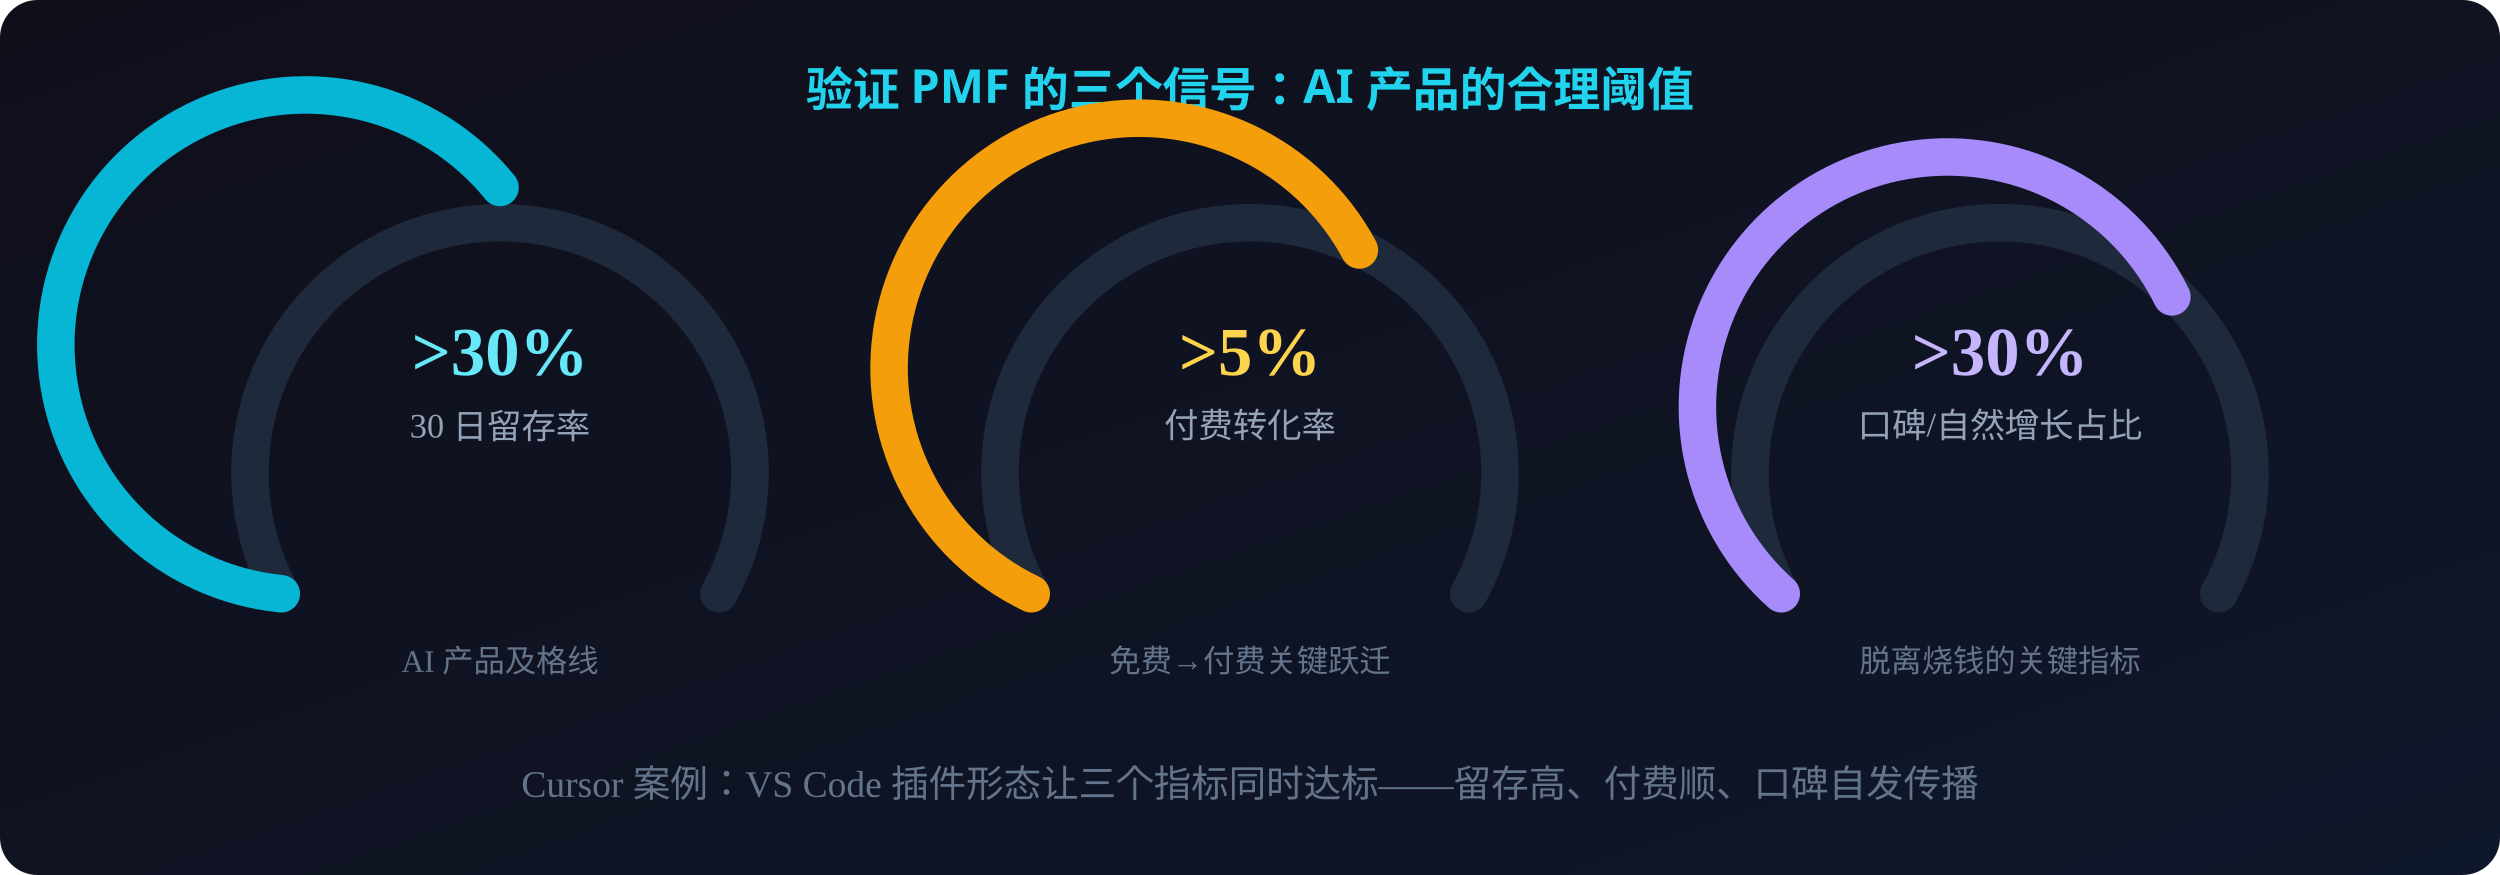
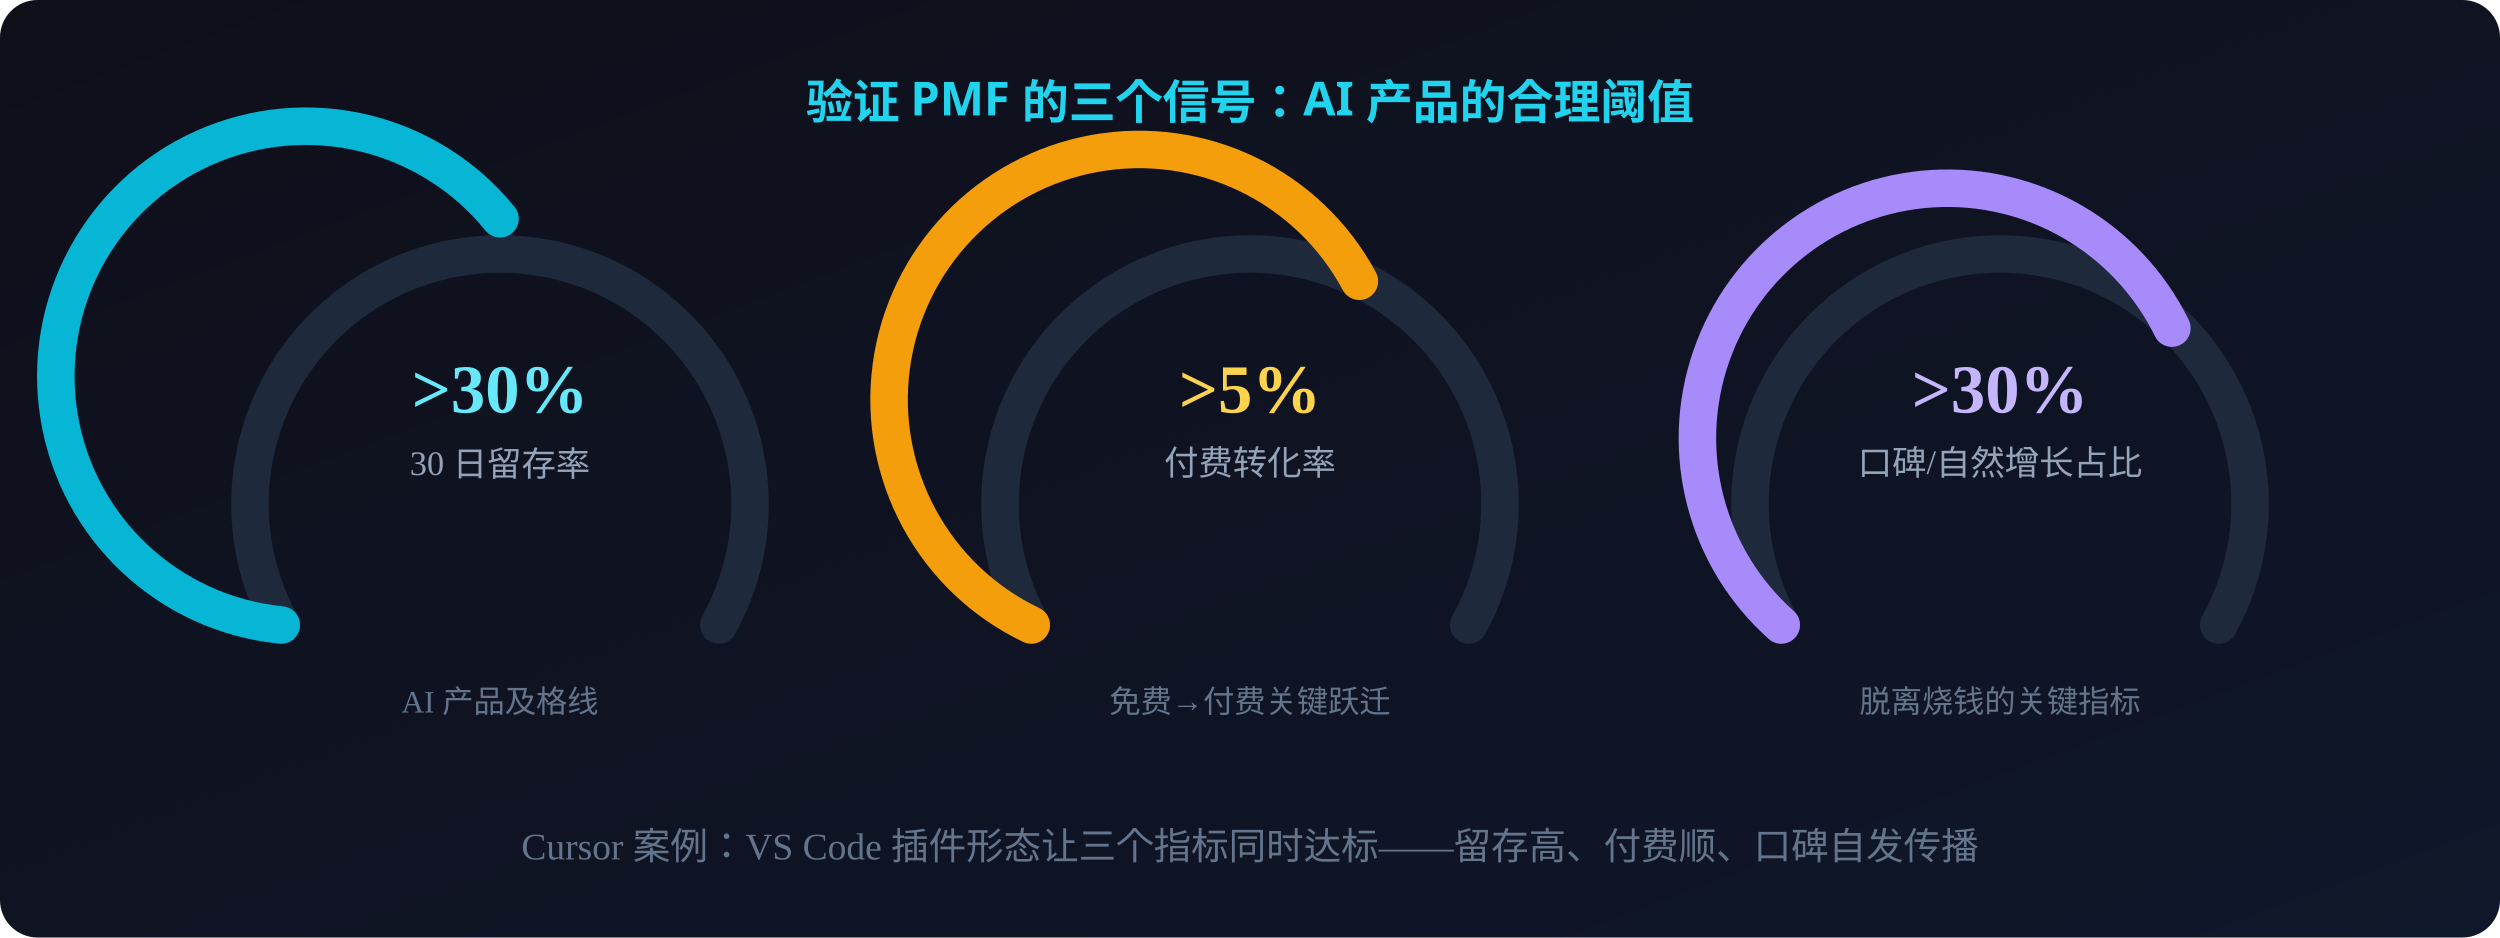
- <svg xmlns="http://www.w3.org/2000/svg" viewBox="0 0 800 280" fill="none">
+ <svg xmlns="http://www.w3.org/2000/svg" viewBox="0 0 800 300" fill="none">
  <defs>
    <linearGradient id="bg" x1="0" y1="0" x2="1" y2="1">
      <stop offset="0%" stop-color="#0f0f1a" />
      <stop offset="100%" stop-color="#0f172a" />
    </linearGradient>
  </defs>
-   <rect width="800" height="280" rx="12" fill="url(#bg)" />
-   <text x="400" y="34" text-anchor="middle" fill="#22d3ee" font-size="15" font-family="sans-serif" font-weight="600">验证 PMF 的三个信号：AI 产品的合理阈值</text>
-   <g transform="translate(160, 140)">
+   <rect width="800" height="300" rx="12" fill="url(#bg)" />
+   <text x="400" y="38" text-anchor="middle" fill="#22d3ee" font-size="15" font-family="sans-serif" font-weight="600">验证 PMF 的三个信号：AI 产品的合理阈值</text>
+   <g transform="translate(160, 150)">
    <path d="M-70,50 A80,80 0 1,1 70,50" fill="none" stroke="#1e293b" stroke-width="12" stroke-linecap="round" />
    <path d="M-70,50 A80,80 0 1,1 0,-80" fill="none" stroke="#06b6d4" stroke-width="12" stroke-linecap="round" />
-     <text x="0" y="-20" text-anchor="middle" fill="#67e8f9" font-size="22" font-weight="700">&gt;30%</text>
-     <text x="0" y="0" text-anchor="middle" fill="#94a3b8" font-size="11">30 日留存率</text>
-     <text x="0" y="75" text-anchor="middle" fill="#64748b" font-size="10">AI 产品及格线</text>
+     <text x="0" y="-18" text-anchor="middle" fill="#67e8f9" font-size="22" font-weight="700">&gt;30%</text>
+     <text x="0" y="2" text-anchor="middle" fill="#94a3b8" font-size="11">30 日留存率</text>
+     <text x="0" y="78" text-anchor="middle" fill="#64748b" font-size="10">AI 产品及格线</text>
  </g>
-   <g transform="translate(400, 140)">
+   <g transform="translate(400, 150)">
    <path d="M-70,50 A80,80 0 1,1 70,50" fill="none" stroke="#1e293b" stroke-width="12" stroke-linecap="round" />
    <path d="M-70,50 A80,80 0 1,1 35,-60" fill="none" stroke="#f59e0b" stroke-width="12" stroke-linecap="round" />
-     <text x="0" y="-20" text-anchor="middle" fill="#fcd34d" font-size="22" font-weight="700">&gt;5%</text>
-     <text x="0" y="0" text-anchor="middle" fill="#94a3b8" font-size="11">付费转化率</text>
-     <text x="0" y="75" text-anchor="middle" fill="#64748b" font-size="10">免费→付费关键跃迁</text>
+     <text x="0" y="-18" text-anchor="middle" fill="#fcd34d" font-size="22" font-weight="700">&gt;5%</text>
+     <text x="0" y="2" text-anchor="middle" fill="#94a3b8" font-size="11">付费转化率</text>
+     <text x="0" y="78" text-anchor="middle" fill="#64748b" font-size="10">免费→付费关键跃迁</text>
  </g>
-   <g transform="translate(640, 140)">
+   <g transform="translate(640, 150)">
    <path d="M-70,50 A80,80 0 1,1 70,50" fill="none" stroke="#1e293b" stroke-width="12" stroke-linecap="round" />
    <path d="M-70,50 A80,80 0 1,1 55,-45" fill="none" stroke="#a78bfa" stroke-width="12" stroke-linecap="round" />
-     <text x="0" y="-20" text-anchor="middle" fill="#c4b5fd" font-size="22" font-weight="700">&gt;30%</text>
-     <text x="0" y="0" text-anchor="middle" fill="#94a3b8" font-size="11">口碑/自然增长占比</text>
-     <text x="0" y="75" text-anchor="middle" fill="#64748b" font-size="10">脱离烧钱的关键指标</text>
+     <text x="0" y="-18" text-anchor="middle" fill="#c4b5fd" font-size="22" font-weight="700">&gt;30%</text>
+     <text x="0" y="2" text-anchor="middle" fill="#94a3b8" font-size="11">口碑/自然增长占比</text>
+     <text x="0" y="78" text-anchor="middle" fill="#64748b" font-size="10">脱离烧钱的关键指标</text>
  </g>
-   <text x="400" y="255" text-anchor="middle" fill="#64748b" font-size="12">Cursor 案例：VS Code 插件形态让三个指标同时达标——留存高、付费顺、口碑自发传播</text>
+   <text x="400" y="275" text-anchor="middle" fill="#64748b" font-size="12">Cursor 案例：VS Code 插件形态让三个指标同时达标——留存高、付费顺、口碑自发传播</text>
</svg>
